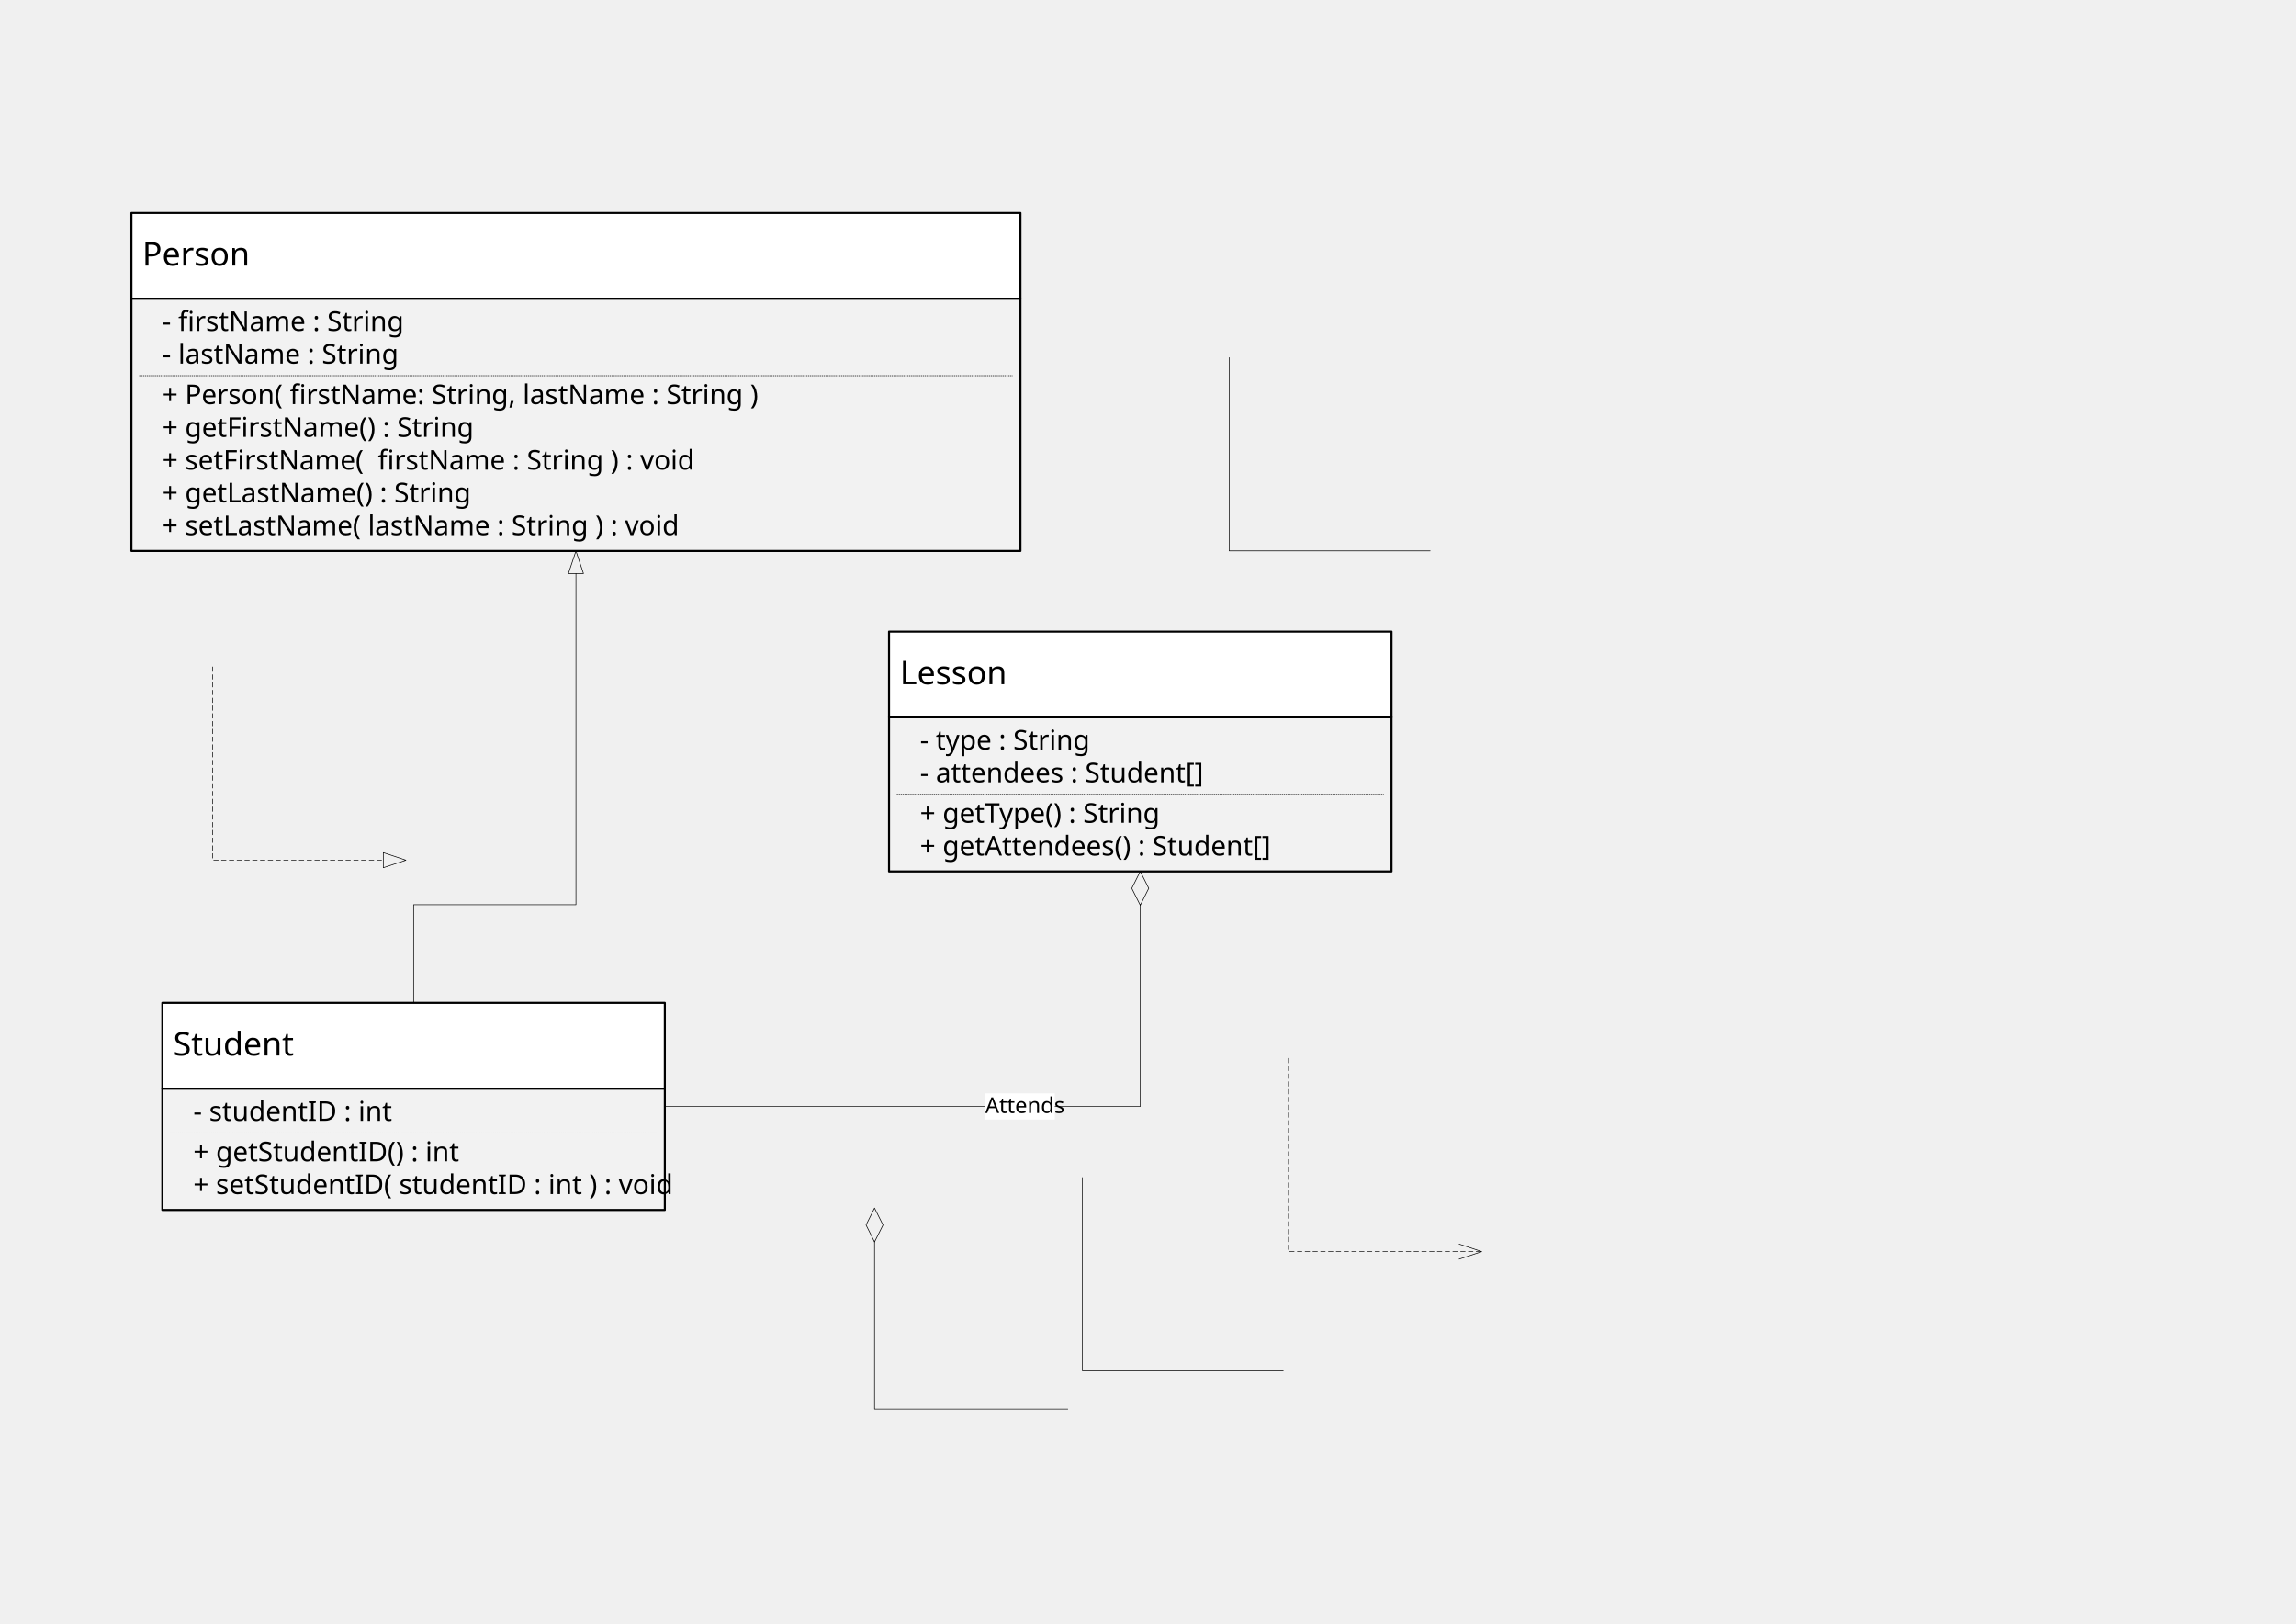
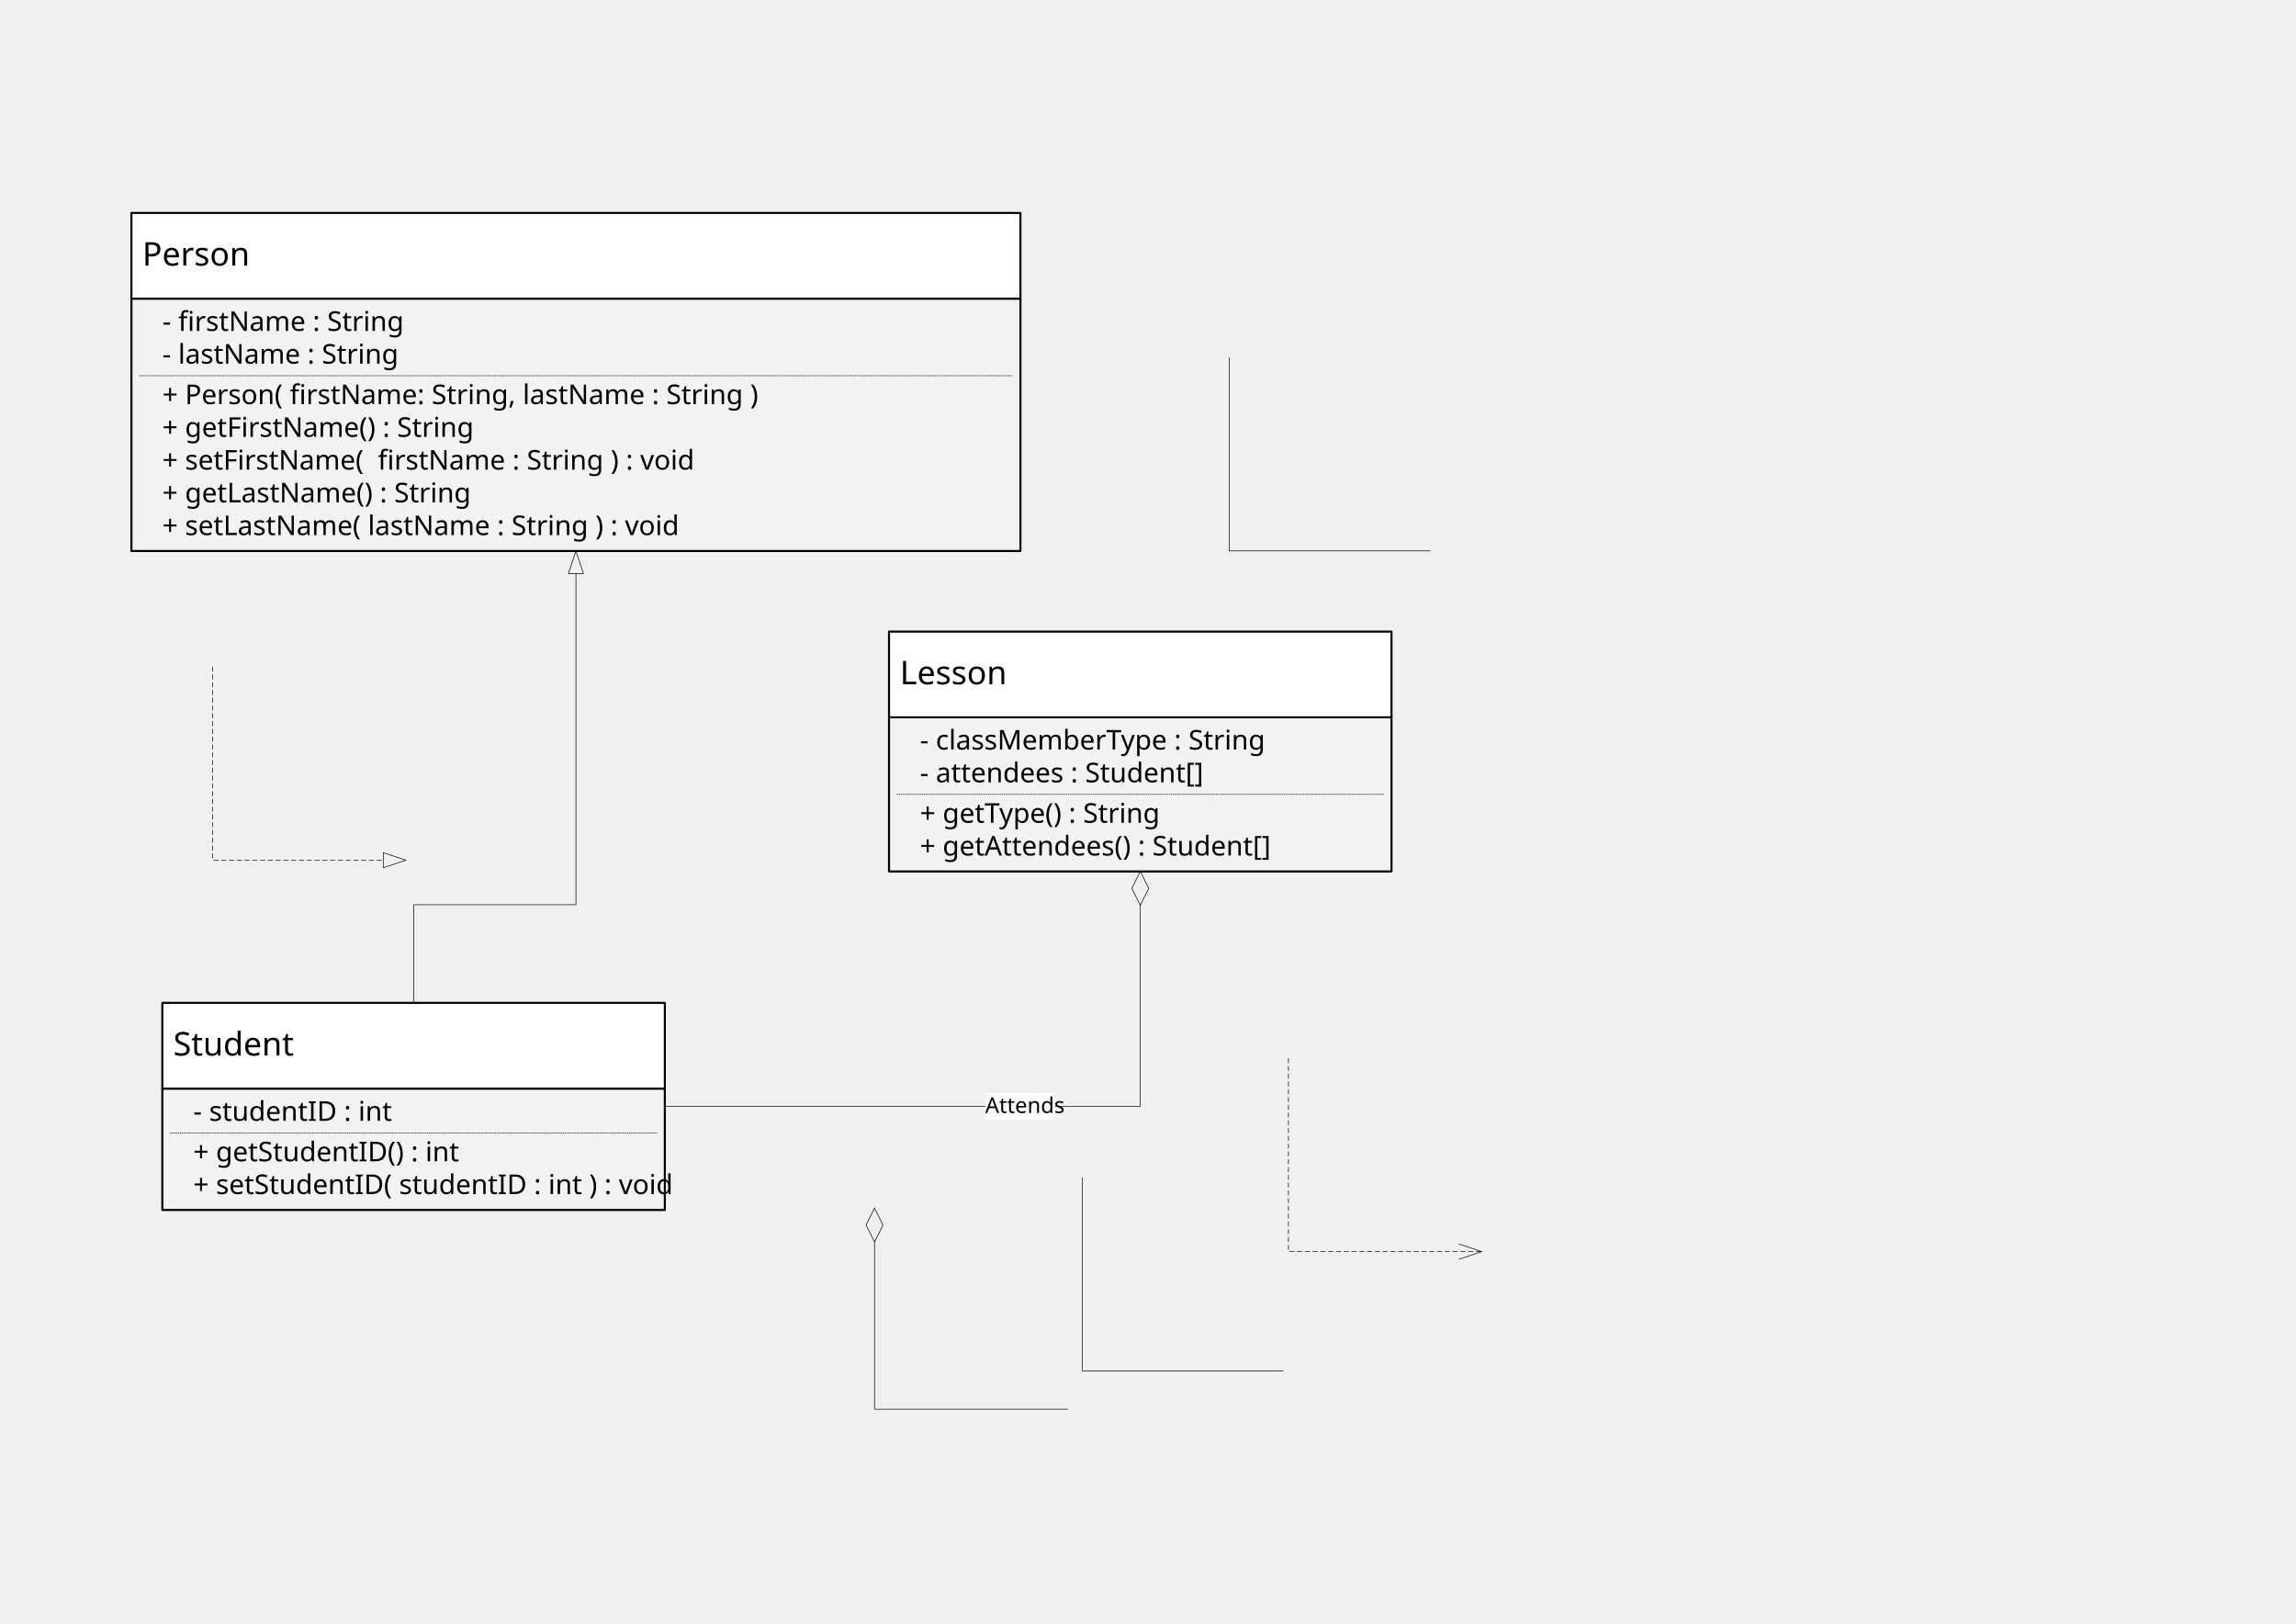
<svg xmlns="http://www.w3.org/2000/svg" xmlns:xlink="http://www.w3.org/1999/xlink" width="11.693in" height="8.268in" viewBox="0 0 841.89 595.276" xml:space="preserve" color-interpolation-filters="sRGB" class="st17">
-   <style type="text/css">
+   <style classMemberType="text/css">
	
		.st1 {fill:#f2f2f2;stroke:#000000;stroke-linecap:round;stroke-linejoin:round;stroke-width:0.75}
		.st2 {fill:#ffffff;stroke:#000000;stroke-linecap:round;stroke-linejoin:round;stroke-width:0.75}
		.st3 {fill:#000000;font-family:Calibri;font-size:1em}
		.st4 {fill:#ffffff;fill-opacity:0}
		.st5 {stroke:#000000;stroke-linecap:round;stroke-linejoin:round;stroke-width:0.75;visibility:hidden}
		.st6 {fill:#000000;font-family:Calibri;font-size:0.833em}
		.st7 {fill:#ffffff}
		.st8 {stroke:#000000;stroke-dasharray:0.475,0.238;stroke-linecap:butt;stroke-width:0.238}
		.st9 {marker-end:url(#mrkr14-92);stroke:#000000;stroke-linecap:round;stroke-linejoin:round;stroke-width:0.238}
		.st10 {fill:#000000;fill-opacity:1;stroke:#000000;stroke-opacity:1;stroke-width:0.086}
		.st11 {marker-start:url(#mrkr22-99);stroke:#000000;stroke-linecap:round;stroke-linejoin:round;stroke-width:0.238}
		.st12 {fill:#ffffff;stroke:none;stroke-linecap:butt;stroke-width:7.2}
		.st13 {fill:#000000;font-family:Calibri;font-size:0.667em}
		.st14 {marker-end:url(#mrkr14-92);stroke:#000000;stroke-dasharray:1.663,1.188;stroke-linecap:round;stroke-linejoin:round;stroke-width:0.238}
		.st15 {stroke:#000000;stroke-linecap:round;stroke-linejoin:round;stroke-width:0.238}
		.st16 {marker-end:url(#mrkr12-128);stroke:#000000;stroke-dasharray:1.663,1.188;stroke-linecap:round;stroke-linejoin:round;stroke-width:0.238}
		.st17 {fill:none;fill-rule:evenodd;font-size:12px;overflow:visible;stroke-linecap:square;stroke-miterlimit:3}
	
	</style>
  <defs id="Markers">
    <g id="lend14">
      <path d="M 3 -1 L 0 0 L 3 1 L 3 -1 " style="stroke-linecap:round;stroke-linejoin:round;fill:none" />
    </g>
    <marker id="mrkr14-92" class="st10" refX="-34.813" orient="auto" markerUnits="strokeWidth" overflow="visible">
      <use xlink:href="#lend14" transform="scale(-11.60437,-11.60437) " />
    </marker>
    <g id="lend22">
      <path d="M 0 0 L 2.25 -1.125 L 4.5 0 L 2.25 1.125 L 0 0 " style="stroke-linecap:round;stroke-linejoin:round;fill:none" />
    </g>
    <marker id="mrkr22-99" class="st10" refX="50.705" orient="auto" markerUnits="strokeWidth" overflow="visible">
      <use xlink:href="#lend22" transform="scale(11.60437) " />
    </marker>
    <g id="lend12">
      <path d="M 3 1 L 0 0 L 3 -1 " style="stroke-linecap:round;stroke-linejoin:round;fill:none" />
    </g>
    <marker id="mrkr12-128" class="st10" orient="auto" markerUnits="strokeWidth" overflow="visible">
      <use xlink:href="#lend12" transform="scale(-11.60437,-11.60437) " />
    </marker>
  </defs>
  <g>
    <g id="group1-1" transform="translate(48.189,-393.278)">
      <g id="shape2-2">
        <path d="M0 595.28 L325.98 595.28 L325.98 502.75 L0 502.75 L0 595.28 Z" class="st1" />
      </g>
      <g id="shape3-4" transform="translate(0,-92.5294)">
        <path d="M0 595.28 L325.98 595.28 L325.98 563.87 L0 563.87 L0 595.28 Z" class="st2" />
      </g>
      <g id="shape5-6" transform="translate(317.48,-123.933)">
				</g>
      <g id="shape1-7">
        <text x="4" y="490.64" class="st3">Person</text>
      </g>
    </g>
    <g id="shape6-9" transform="translate(51.0236,-470.969)">
      <rect x="0" y="583.272" width="320.315" height="12.004" class="st4" />
      <rect x="0" y="583.272" width="320.315" height="12.004" class="st5" />
      <text x="8.5" y="592.27" class="st6">- firstName : String</text>
    </g>
    <g id="shape7-13" transform="translate(51.0236,-456.13)">
      <path d="M0 593.86 L320.31 593.86 L0 593.86 Z" class="st7" />
      <path d="M0 593.86 L320.31 593.86" class="st8" />
    </g>
    <g id="shape8-16" transform="translate(51.0236,-444.127)">
      <rect x="0" y="583.272" width="320.315" height="12.004" class="st4" />
      <rect x="0" y="583.272" width="320.315" height="12.004" class="st5" />
      <text x="8.5" y="592.27" class="st6">+ Person( firstName: String, lastName : String )</text>
    </g>
    <g id="group9-20" transform="translate(325.984,-275.799)">
      <g id="shape10-21">
        <path d="M0 595.28 L184.25 595.28 L184.25 538.76 L0 538.76 L0 595.28 Z" class="st1" />
      </g>
      <g id="shape11-23" transform="translate(0,-56.5185)">
        <path d="M0 595.28 L184.25 595.28 L184.25 563.87 L0 563.87 L0 595.28 Z" class="st2" />
      </g>
      <g id="shape13-25" transform="translate(175.748,-87.9222)">
				</g>
      <g id="shape9-26">
        <text x="4" y="526.66" class="st3">Lesson</text>
      </g>
    </g>
    <g id="shape14-28" transform="translate(328.819,-305.475)">
      <rect x="0" y="583.272" width="178.583" height="12.004" class="st4" />
      <rect x="0" y="583.272" width="178.583" height="12.004" class="st5" />
      <text x="8.5" y="592.27" class="st6">- attendees : Student[]</text>
    </g>
    <g id="shape15-32" transform="translate(328.819,-302.641)">
      <path d="M0 593.86 L178.58 593.86 L0 593.86 Z" class="st7" />
      <path d="M0 593.86 L178.58 593.86" class="st8" />
    </g>
    <g id="shape16-35" transform="translate(328.819,-290.637)">
      <rect x="0" y="583.272" width="178.583" height="12.004" class="st4" />
      <rect x="0" y="583.272" width="178.583" height="12.004" class="st5" />
      <text x="8.5" y="592.27" class="st6">+ getType() : String</text>
    </g>
    <g id="group17-39" transform="translate(59.5276,-151.69)">
      <g id="shape18-40">
        <path d="M0 595.28 L184.25 595.28 L184.25 550.76 L0 550.76 L0 595.28 Z" class="st1" />
      </g>
      <g id="shape19-42" transform="translate(0,-44.5148)">
        <path d="M0 595.28 L184.25 595.28 L184.25 563.87 L0 563.87 L0 595.28 Z" class="st2" />
      </g>
      <g id="shape21-44" transform="translate(175.748,-75.9186)">
				</g>
      <g id="shape17-45">
        <text x="4" y="538.66" class="st3">Student</text>
      </g>
    </g>
    <g id="shape22-47" transform="translate(62.3622,-181.366)">
      <rect x="0" y="583.272" width="178.583" height="12.004" class="st4" />
      <rect x="0" y="583.272" width="178.583" height="12.004" class="st5" />
      <text x="8.5" y="592.27" class="st6">- studentID : int</text>
    </g>
    <g id="shape23-51" transform="translate(62.3622,-178.532)">
      <path d="M0 593.86 L178.58 593.86 L0 593.86 Z" class="st7" />
      <path d="M0 593.86 L178.58 593.86" class="st8" />
    </g>
    <g id="shape24-54" transform="translate(62.3622,-166.528)">
      <rect x="0" y="583.272" width="178.583" height="12.004" class="st4" />
      <rect x="0" y="583.272" width="178.583" height="12.004" class="st5" />
      <text x="8.5" y="592.27" class="st6">+ getStudentID() : int</text>
    </g>
    <g id="shape26-58" transform="translate(51.0236,-420.119)">
      <rect x="0" y="583.272" width="320.315" height="12.004" class="st4" />
      <rect x="0" y="583.272" width="320.315" height="12.004" class="st5" />
      <text x="8.5" y="592.27" class="st6">+ setFirstName(  firstName : String ) : void</text>
    </g>
    <g id="shape28-62" transform="translate(51.0236,-432.123)">
      <rect x="0" y="583.272" width="320.315" height="12.004" class="st4" />
      <rect x="0" y="583.272" width="320.315" height="12.004" class="st5" />
      <text x="8.5" y="592.27" class="st6">+ getFirstName() : String</text>
    </g>
    <g id="shape29-66" transform="translate(51.0236,-458.965)">
      <rect x="0" y="583.272" width="320.315" height="12.004" class="st4" />
      <rect x="0" y="583.272" width="320.315" height="12.004" class="st5" />
      <text x="8.5" y="592.27" class="st6">- lastName : String</text>
    </g>
    <g id="shape31-70" transform="translate(51.0236,-408.116)">
      <rect x="0" y="583.272" width="320.315" height="12.004" class="st4" />
      <rect x="0" y="583.272" width="320.315" height="12.004" class="st5" />
      <text x="8.5" y="592.27" class="st6">+ getLastName() : String</text>
    </g>
    <g id="shape32-74" transform="translate(51.0236,-396.112)">
      <rect x="0" y="583.272" width="320.315" height="12.004" class="st4" />
      <rect x="0" y="583.272" width="320.315" height="12.004" class="st5" />
      <text x="8.5" y="592.27" class="st6">+ setLastName( lastName : String ) : void</text>
    </g>
    <g id="shape33-78" transform="translate(328.819,-317.479)">
      <rect x="0" y="583.272" width="178.583" height="12.004" class="st4" />
      <rect x="0" y="583.272" width="178.583" height="12.004" class="st5" />
-       <text x="8.5" y="592.27" class="st6">- type : String</text>
+       <text x="8.5" y="592.27" class="st6">- classMemberType : String</text>
    </g>
    <g id="shape34-82" transform="translate(62.3622,-154.524)">
      <rect x="0" y="583.272" width="178.583" height="12.004" class="st4" />
      <rect x="0" y="583.272" width="178.583" height="12.004" class="st5" />
      <text x="8.5" y="592.27" class="st6">+ setStudentID( studentID : int ) : void</text>
    </g>
    <g id="group35-86" transform="translate(151.654,-227.608)">
      <g id="shape35-87">
        <path d="M0 595.28 L0 559.28 L59.53 559.28 L59.53 437.88" class="st9" />
      </g>
    </g>
    <g id="group40-93" transform="translate(418.11,-275.799)">
      <g id="shape40-94">
        <path d="M0 607.32 L0 607.68 L0 681.43 L-174.33 681.43" class="st11" />
        <rect x="-56.842" y="676.625" width="25.503" height="9.6" class="st12" />
        <text x="-56.84" y="683.83" class="st13">Attends</text>
      </g>
    </g>
    <g id="shape45-102" transform="translate(328.819,-278.633)">
      <rect x="0" y="583.272" width="178.583" height="12.004" class="st4" />
      <rect x="0" y="583.272" width="178.583" height="12.004" class="st5" />
      <text x="8.5" y="592.27" class="st6">+ getAttendees() : Student[]</text>
    </g>
    <g id="group48-106" transform="translate(77.9528,-350.787)">
      <g id="shape48-107">
        <path d="M0 595.28 L0 666.14 L62.59 666.14" class="st14" />
      </g>
    </g>
    <g id="group58-112" transform="translate(320.669,-152.362)">
      <g id="shape58-113">
        <path d="M0 607.32 L0 607.68 L0 668.98 L70.87 668.98" class="st11" />
      </g>
    </g>
    <g id="group63-118" transform="translate(396.85,-163.583)">
      <g id="shape63-119">
        <path d="M0 595.28 L0 666.14 L73.7 666.14" class="st15" />
      </g>
    </g>
    <g id="group68-122" transform="translate(472.441,-207.283)">
      <g id="shape68-123">
        <path d="M0 595.28 L0 666.14 L70.87 666.14" class="st16" />
      </g>
    </g>
    <g id="group73-129" transform="translate(450.709,-464.173)">
      <g id="shape73-130">
        <path d="M0 595.28 L0 666.14 L73.7 666.14" class="st15" />
      </g>
    </g>
  </g>
</svg>
